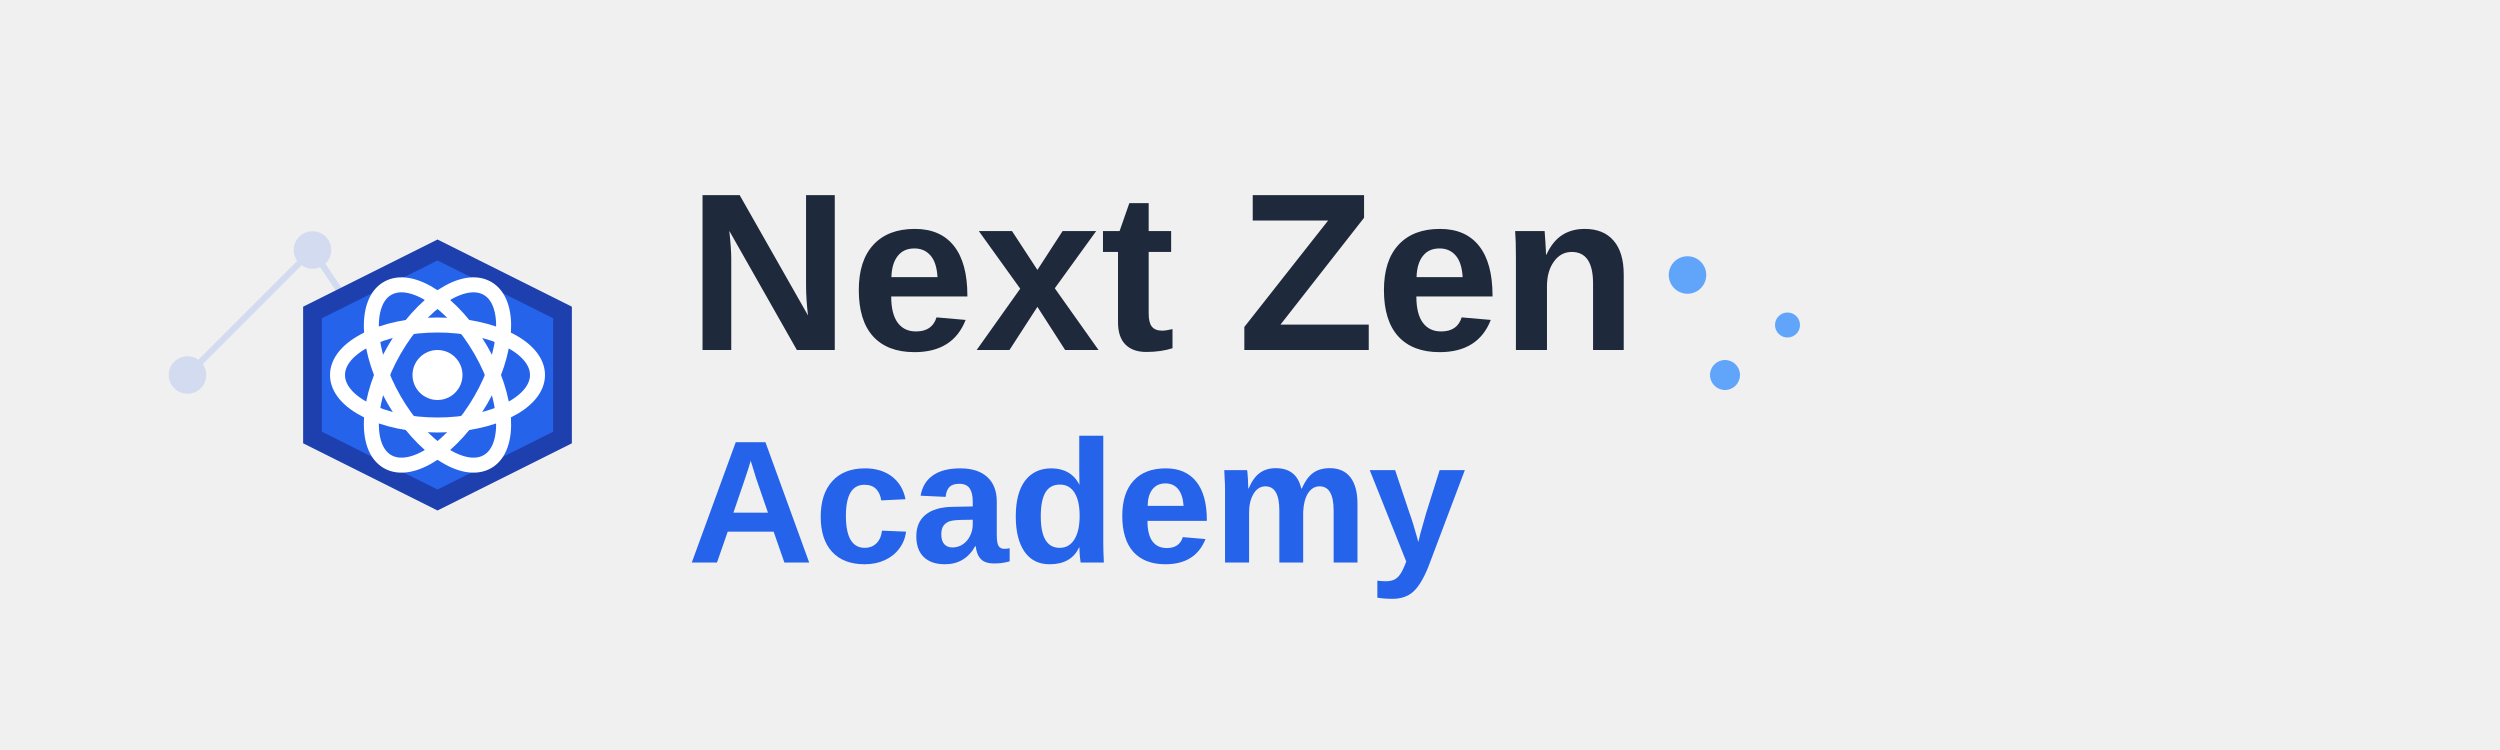
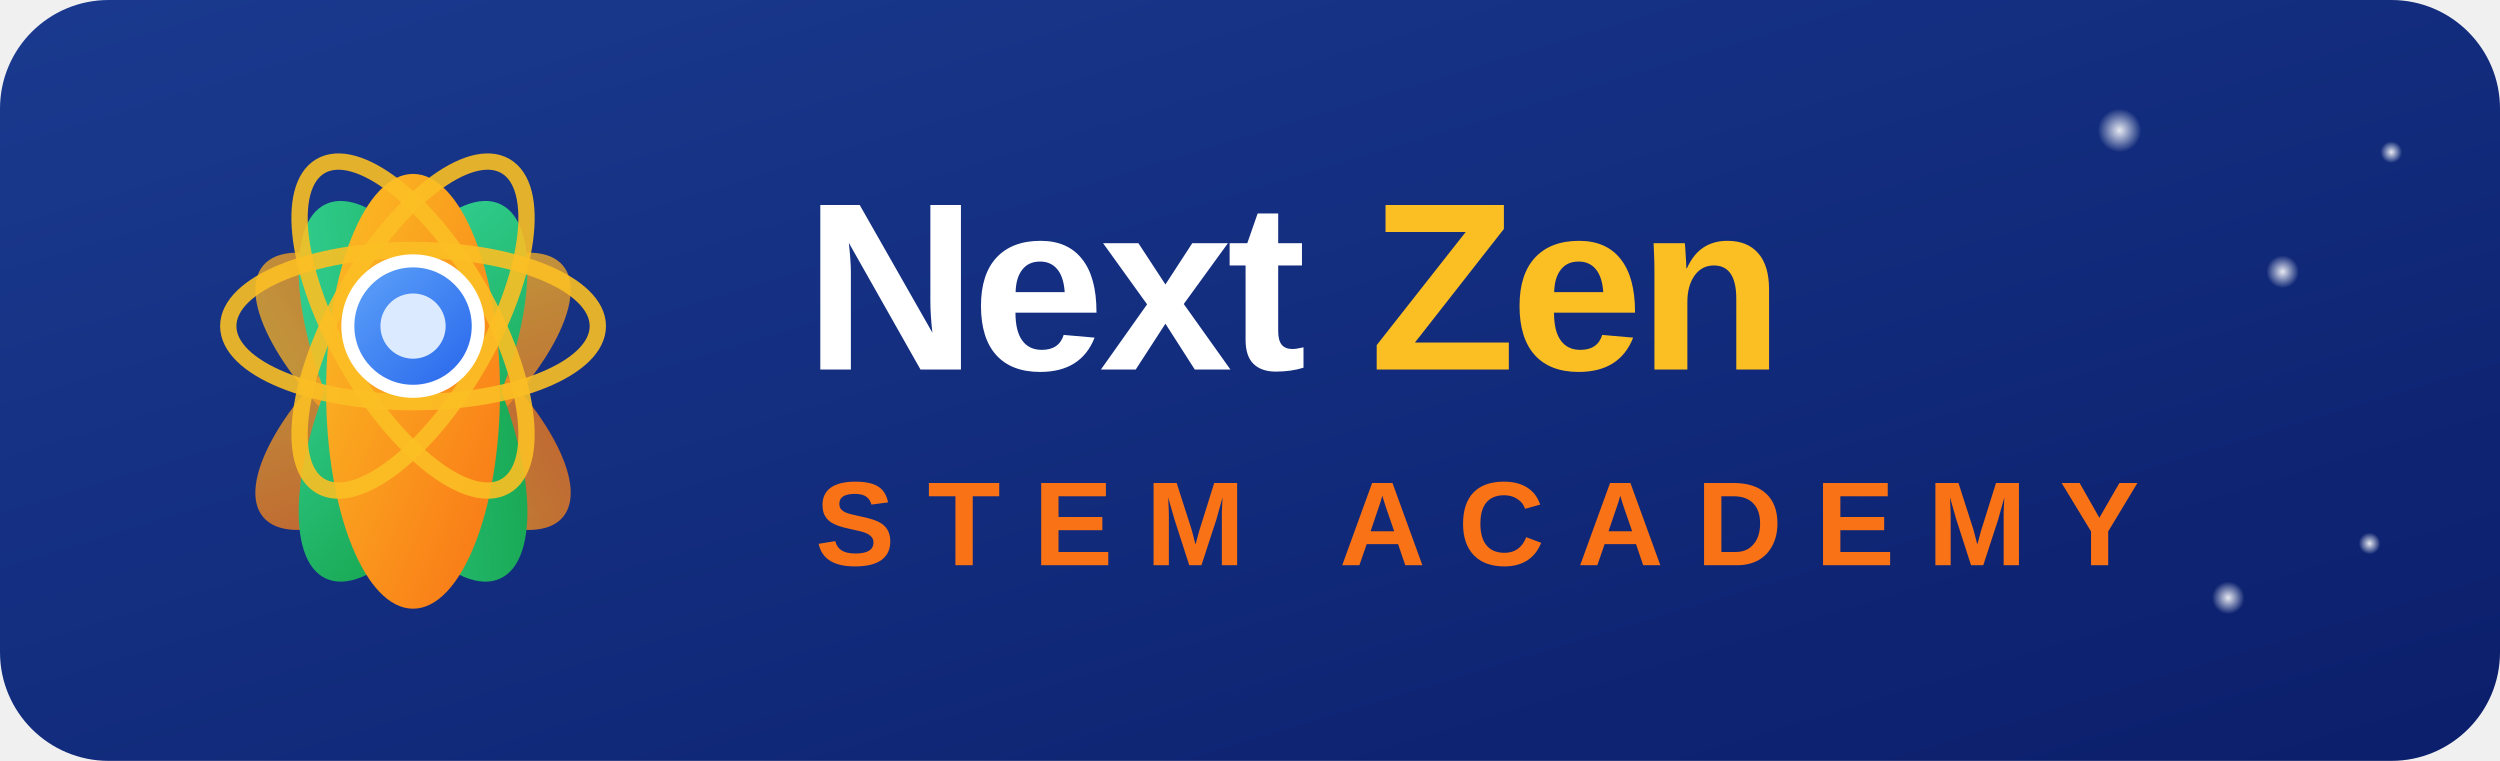
- <svg xmlns="http://www.w3.org/2000/svg" width="200" height="60" viewBox="0 0 200 60" fill="none">
-   <g opacity="0.15">
-     <circle cx="15" cy="30" r="1.5" fill="#2563eb" />
-     <circle cx="25" cy="20" r="1.5" fill="#2563eb" />
-     <circle cx="35" cy="35" r="1.5" fill="#2563eb" />
-     <line x1="15" y1="30" x2="25" y2="20" stroke="#2563eb" stroke-width="0.5" />
-     <line x1="25" y1="20" x2="35" y2="35" stroke="#2563eb" stroke-width="0.5" />
+ <svg xmlns="http://www.w3.org/2000/svg" width="230" height="70" viewBox="0 0 230 70">
+   <defs>
+     <linearGradient id="bgGrad" x1="0%" y1="0%" x2="100%" y2="100%">
+       <stop offset="0%" stop-color="#1a3a8f" />
+       <stop offset="100%" stop-color="#0b1e6b" />
+     </linearGradient>
+     <linearGradient id="petalOrange" x1="0%" y1="0%" x2="100%" y2="100%">
+       <stop offset="0%" stop-color="#fbbf24" />
+       <stop offset="100%" stop-color="#f97316" />
+     </linearGradient>
+     <linearGradient id="petalGreen" x1="0%" y1="0%" x2="100%" y2="100%">
+       <stop offset="0%" stop-color="#34d399" />
+       <stop offset="100%" stop-color="#16a34a" />
+     </linearGradient>
+     <linearGradient id="atomGrad" x1="0%" y1="0%" x2="100%" y2="100%">
+       <stop offset="0%" stop-color="#60a5fa" />
+       <stop offset="100%" stop-color="#2563eb" />
+     </linearGradient>
+     <radialGradient id="sparkle" cx="50%" cy="50%" r="50%">
+       <stop offset="0%" stop-color="#fff" stop-opacity="0.9" />
+       <stop offset="100%" stop-color="#fff" stop-opacity="0" />
+     </radialGradient>
+   </defs>
+   <rect width="230" height="70" rx="10" fill="url(#bgGrad)" />
+   <circle cx="195" cy="12" r="2" fill="url(#sparkle)" />
+   <circle cx="210" cy="25" r="1.5" fill="url(#sparkle)" />
+   <circle cx="220" cy="14" r="1" fill="url(#sparkle)" />
+   <circle cx="205" cy="55" r="1.5" fill="url(#sparkle)" />
+   <circle cx="218" cy="50" r="1" fill="url(#sparkle)" />
+   <g transform="translate(38,36)">
+     <ellipse cx="0" cy="0" rx="7" ry="18" fill="url(#petalOrange)" opacity="0.75" transform="rotate(-50)" />
+     <ellipse cx="0" cy="0" rx="7" ry="18" fill="url(#petalOrange)" opacity="0.75" transform="rotate(50)" />
+     <ellipse cx="0" cy="0" rx="7.5" ry="19" fill="url(#petalGreen)" transform="rotate(-25)" />
+     <ellipse cx="0" cy="0" rx="7.5" ry="19" fill="url(#petalGreen)" transform="rotate(25)" />
+     <ellipse cx="0" cy="0" rx="8" ry="20" fill="url(#petalOrange)" />
+     <ellipse cx="0" cy="-6" rx="17" ry="7" fill="none" stroke="#fbbf24" stroke-width="1.5" opacity="0.9" />
+     <ellipse cx="0" cy="-6" rx="17" ry="7" fill="none" stroke="#fbbf24" stroke-width="1.5" opacity="0.9" transform="rotate(60 0 -6)" />
+     <ellipse cx="0" cy="-6" rx="17" ry="7" fill="none" stroke="#fbbf24" stroke-width="1.5" opacity="0.9" transform="rotate(120 0 -6)" />
+     <circle cx="0" cy="-6" r="6" fill="url(#atomGrad)" stroke="#fff" stroke-width="1.2" />
+     <circle cx="0" cy="-6" r="3" fill="#dbeafe" />
  </g>
-   <g transform="translate(20, 15)">
-     <path d="M15 5 L25 10 L25 20 L15 25 L5 20 L5 10 Z" fill="#2563eb" stroke="#1e40af" stroke-width="1.5" />
-     <circle cx="15" cy="15" r="2" fill="white" />
-     <ellipse cx="15" cy="15" rx="8" ry="4" stroke="white" stroke-width="1.2" fill="none" transform="rotate(0 15 15)" />
-     <ellipse cx="15" cy="15" rx="8" ry="4" stroke="white" stroke-width="1.2" fill="none" transform="rotate(60 15 15)" />
-     <ellipse cx="15" cy="15" rx="8" ry="4" stroke="white" stroke-width="1.2" fill="none" transform="rotate(-60 15 15)" />
-   </g>
-   <text x="55" y="28" font-family="Arial, sans-serif" font-size="18" font-weight="bold" fill="#1e293b">
-     Next Zen
+   <text font-family="'Segoe UI', Arial, sans-serif" font-size="22" font-weight="900" letter-spacing="-0.5">
+     <tspan x="74" y="34" fill="#ffffff">Next</tspan>
+     <tspan x="126" y="34" fill="#fbbf24">Zen</tspan>
  </text>
-   <text x="55" y="45" font-family="Arial, sans-serif" font-size="14" font-weight="600" fill="#2563eb">
-     Academy
-   </text>
-   <circle cx="135" cy="22" r="1.5" fill="#60a5fa" />
-   <circle cx="143" cy="26" r="1" fill="#60a5fa" />
-   <circle cx="138" cy="30" r="1.2" fill="#60a5fa" />
+   <text x="75" y="52" font-family="'Segoe UI', Arial, sans-serif" font-size="11" font-weight="800" fill="#f97316" letter-spacing="3">STEM ACADEMY</text>
</svg>
